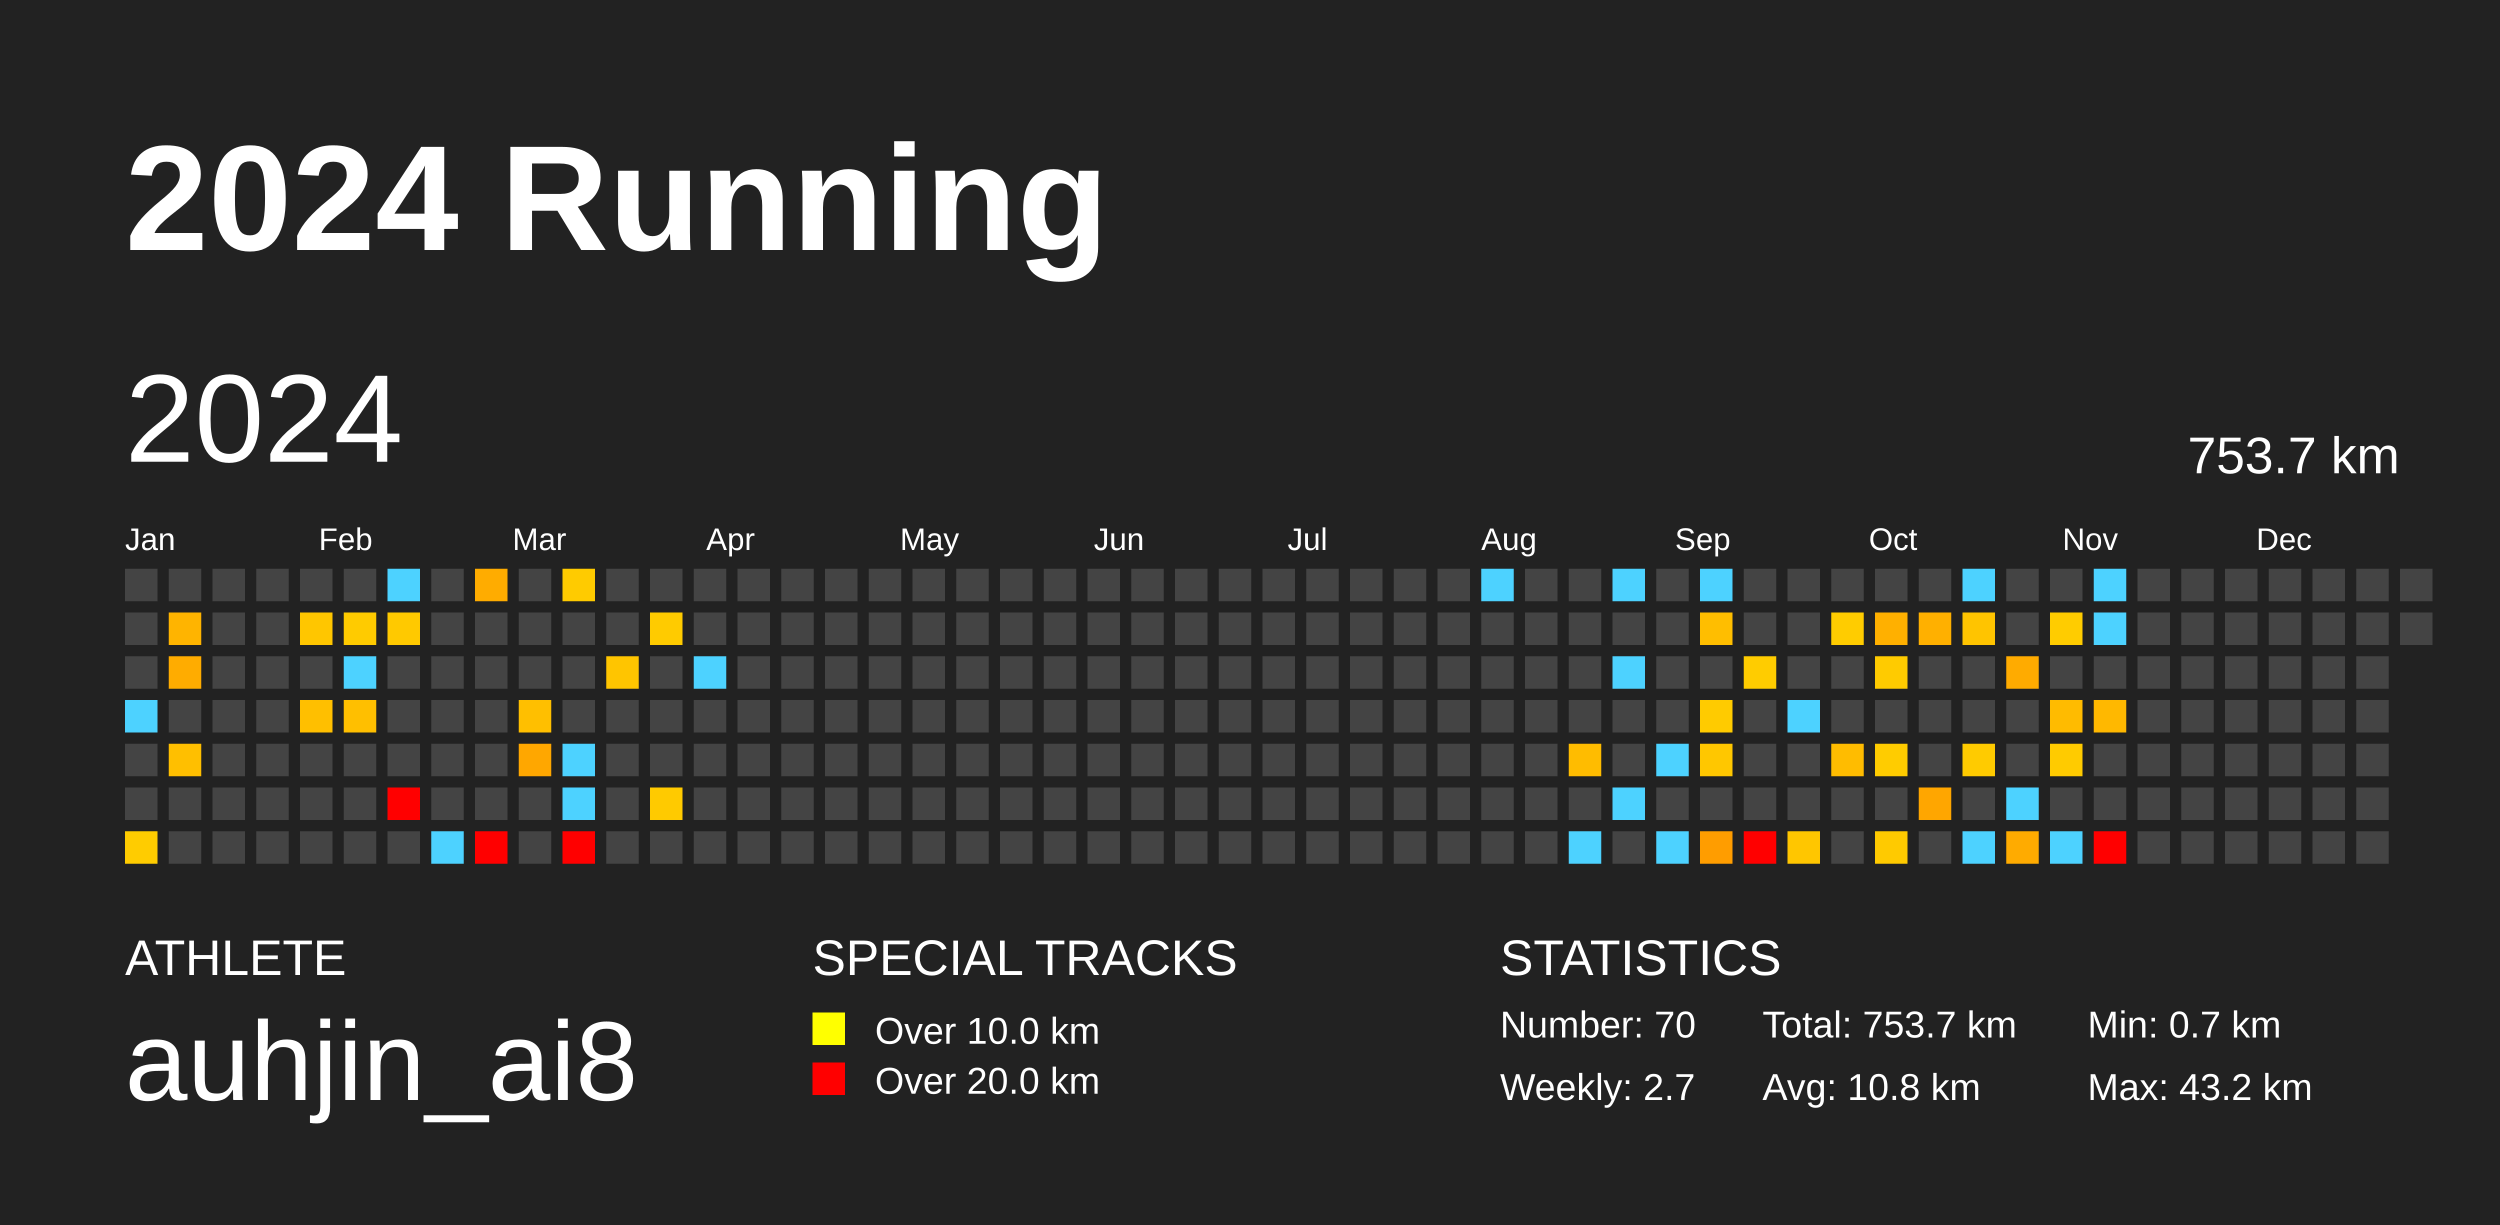
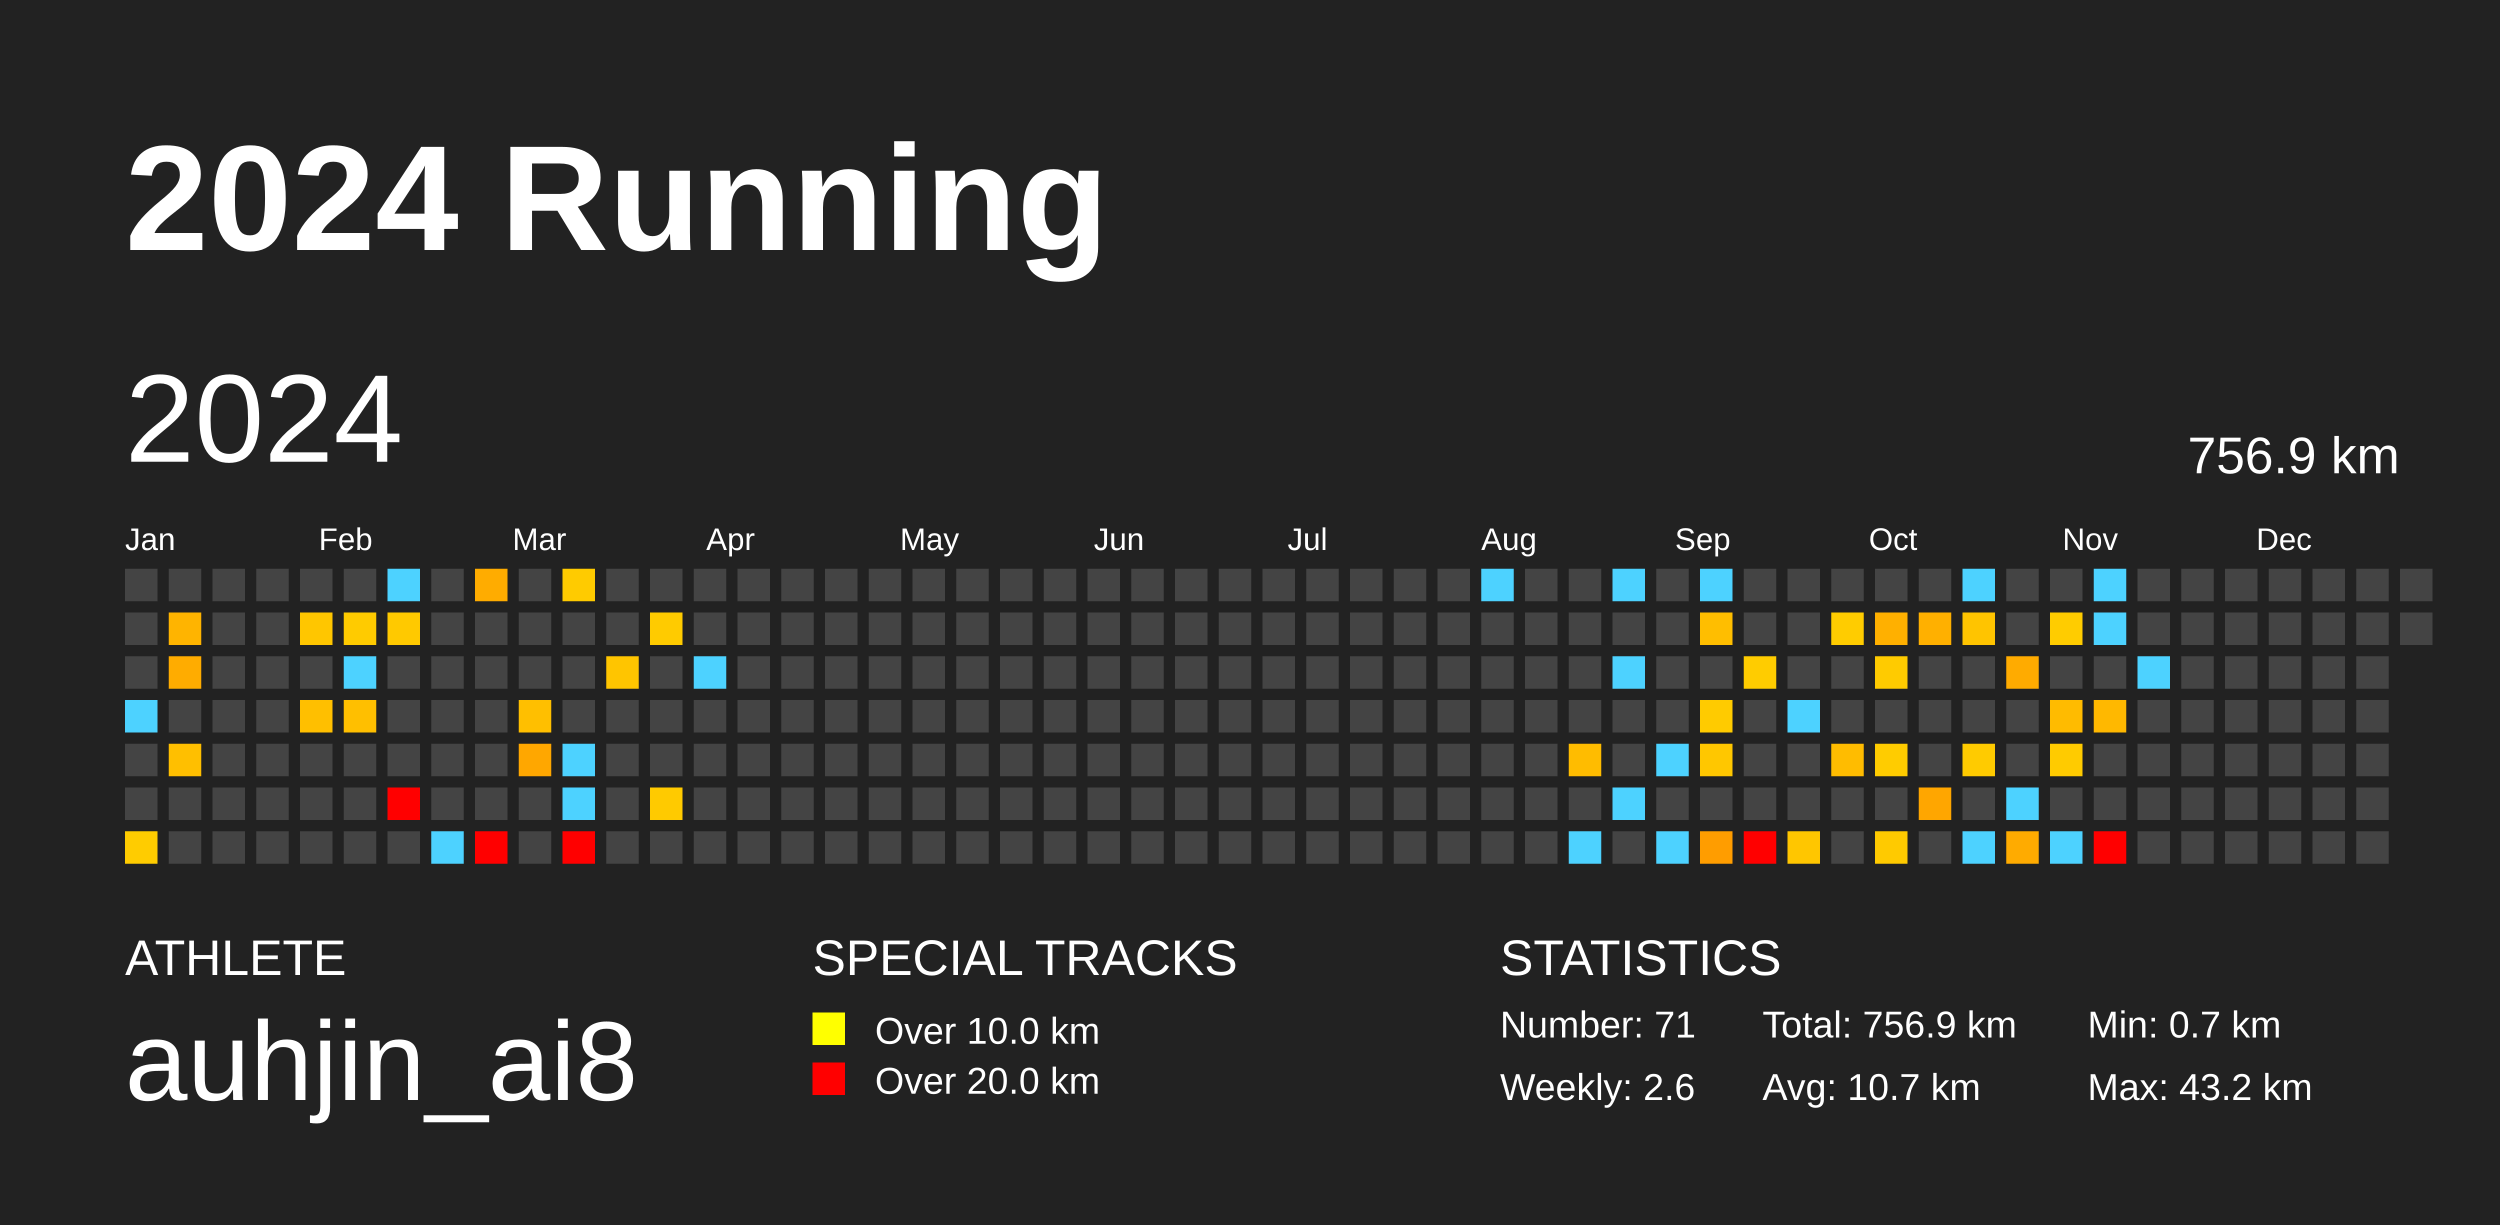
<svg xmlns="http://www.w3.org/2000/svg" baseProfile="full" height="98mm" version="1.1" viewBox="0,0,200,98" width="200mm">
  <defs />
  <rect fill="#222222" height="98" width="200" x="0" y="0" />
  <text fill="#FFFFFF" style="font-size:12px; font-family:Arial; font-weight:bold;" x="10" y="20">2024 Running</text>
  <text fill="#FFFFFF" style="font-size:4px; font-family:Arial" x="10" y="78">ATHLETE</text>
  <text fill="#FFFFFF" style="font-size:9px; font-family:Arial" x="10" y="88">auhjin_ai8</text>
  <text fill="#FFFFFF" style="font-size:4px; font-family:Arial" x="65" y="78">SPECIAL TRACKS</text>
  <rect fill="yellow" height="2.6" width="2.6" x="65" y="81" />
  <text fill="#FFFFFF" style="font-size:3px; font-family:Arial" x="70" y="83.5">Over 10.0 km</text>
  <rect fill="red" height="2.6" width="2.6" x="65" y="85" />
  <text fill="#FFFFFF" style="font-size:3px; font-family:Arial" x="70" y="87.5">Over 20.0 km</text>
  <text fill="#FFFFFF" style="font-size:4px; font-family:Arial" x="120" y="78">STATISTICS</text>
-   <text fill="#FFFFFF" style="font-size:3px; font-family:Arial" x="120" y="83">Number: 70</text>
-   <text fill="#FFFFFF" style="font-size:3px; font-family:Arial" x="120" y="88">Weekly: 2.7</text>
-   <text fill="#FFFFFF" style="font-size:3px; font-family:Arial" x="141" y="83">Total: 753.7 km</text>
-   <text fill="#FFFFFF" style="font-size:3px; font-family:Arial" x="141" y="88">Avg: 10.8 km</text>
+   <text fill="#FFFFFF" style="font-size:3px; font-family:Arial" x="120" y="83">Number: 71</text>
+   <text fill="#FFFFFF" style="font-size:3px; font-family:Arial" x="120" y="88">Weekly: 2.6</text>
+   <text fill="#FFFFFF" style="font-size:3px; font-family:Arial" x="141" y="83">Total: 756.9 km</text>
+   <text fill="#FFFFFF" style="font-size:3px; font-family:Arial" x="141" y="88">Avg: 10.7 km</text>
  <text fill="#FFFFFF" style="font-size:3px; font-family:Arial" x="167" y="83">Min: 0.7 km</text>
  <text fill="#FFFFFF" style="font-size:3px; font-family:Arial" x="167" y="88">Max: 43.2 km</text>
  <text dominant-baseline="hanging" fill="#FFFFFF" style="font-size:10.0px; font-family:Arial;" x="10" y="30">2024</text>
-   <text dominant-baseline="hanging" fill="#FFFFFF" style="font-size:4.125px; font-family:Arial;" x="175" y="35">753.7 km</text>
+   <text dominant-baseline="hanging" fill="#FFFFFF" style="font-size:4.125px; font-family:Arial;" x="175" y="35">756.9 km</text>
  <text fill="#FFFFFF" style="font-size:2.5px; font-family:Arial" x="10.0" y="44">Jan</text>
  <text fill="#FFFFFF" style="font-size:2.5px; font-family:Arial" x="25.5" y="44">Feb</text>
  <text fill="#FFFFFF" style="font-size:2.5px; font-family:Arial" x="41.0" y="44">Mar</text>
  <text fill="#FFFFFF" style="font-size:2.5px; font-family:Arial" x="56.5" y="44">Apr</text>
  <text fill="#FFFFFF" style="font-size:2.5px; font-family:Arial" x="72.0" y="44">May</text>
  <text fill="#FFFFFF" style="font-size:2.5px; font-family:Arial" x="87.5" y="44">Jun</text>
  <text fill="#FFFFFF" style="font-size:2.5px; font-family:Arial" x="103.0" y="44">Jul</text>
  <text fill="#FFFFFF" style="font-size:2.5px; font-family:Arial" x="118.5" y="44">Aug</text>
  <text fill="#FFFFFF" style="font-size:2.5px; font-family:Arial" x="134.0" y="44">Sep</text>
  <text fill="#FFFFFF" style="font-size:2.5px; font-family:Arial" x="149.5" y="44">Oct</text>
  <text fill="#FFFFFF" style="font-size:2.5px; font-family:Arial" x="165.0" y="44">Nov</text>
  <text fill="#FFFFFF" style="font-size:2.5px; font-family:Arial" x="180.5" y="44">Dec</text>
  <rect fill="#444444" height="2.6" width="2.6" x="10.0" y="45.5" />
  <rect fill="#444444" height="2.6" width="2.6" x="10.0" y="49.0" />
  <rect fill="#444444" height="2.6" width="2.6" x="10.0" y="52.5" />
  <rect fill="#4dd2ff" height="2.6" width="2.6" x="10.0" y="56.0" />
  <rect fill="#444444" height="2.6" width="2.6" x="10.0" y="59.5" />
  <rect fill="#444444" height="2.6" width="2.6" x="10.0" y="63.0" />
  <rect fill="#ffcc00" height="2.6" width="2.6" x="10.0" y="66.5" />
  <rect fill="#444444" height="2.6" width="2.6" x="13.5" y="45.5" />
  <rect fill="#ffb400" height="2.6" width="2.6" x="13.5" y="49.0" />
  <rect fill="#ffac00" height="2.6" width="2.6" x="13.5" y="52.5" />
  <rect fill="#444444" height="2.6" width="2.6" x="13.5" y="56.0" />
  <rect fill="#ffbf00" height="2.6" width="2.6" x="13.5" y="59.5" />
  <rect fill="#444444" height="2.6" width="2.6" x="13.5" y="63.0" />
  <rect fill="#444444" height="2.6" width="2.6" x="13.5" y="66.5" />
  <rect fill="#444444" height="2.6" width="2.6" x="17.0" y="45.5" />
  <rect fill="#444444" height="2.6" width="2.6" x="17.0" y="49.0" />
  <rect fill="#444444" height="2.6" width="2.6" x="17.0" y="52.5" />
  <rect fill="#444444" height="2.6" width="2.6" x="17.0" y="56.0" />
  <rect fill="#444444" height="2.6" width="2.6" x="17.0" y="59.5" />
  <rect fill="#444444" height="2.6" width="2.6" x="17.0" y="63.0" />
  <rect fill="#444444" height="2.6" width="2.6" x="17.0" y="66.5" />
  <rect fill="#444444" height="2.6" width="2.6" x="20.5" y="45.5" />
  <rect fill="#444444" height="2.6" width="2.6" x="20.5" y="49.0" />
  <rect fill="#444444" height="2.6" width="2.6" x="20.5" y="52.5" />
  <rect fill="#444444" height="2.6" width="2.6" x="20.5" y="56.0" />
  <rect fill="#444444" height="2.6" width="2.6" x="20.5" y="59.5" />
  <rect fill="#444444" height="2.6" width="2.6" x="20.5" y="63.0" />
  <rect fill="#444444" height="2.6" width="2.6" x="20.5" y="66.5" />
  <rect fill="#444444" height="2.6" width="2.6" x="24.0" y="45.5" />
  <rect fill="#ffc600" height="2.6" width="2.6" x="24.0" y="49.0" />
  <rect fill="#444444" height="2.6" width="2.6" x="24.0" y="52.5" />
  <rect fill="#ffbf00" height="2.6" width="2.6" x="24.0" y="56.0" />
  <rect fill="#444444" height="2.6" width="2.6" x="24.0" y="59.5" />
  <rect fill="#444444" height="2.6" width="2.6" x="24.0" y="63.0" />
  <rect fill="#444444" height="2.6" width="2.6" x="24.0" y="66.5" />
  <rect fill="#444444" height="2.6" width="2.6" x="27.5" y="45.5" />
  <rect fill="#ffcb00" height="2.6" width="2.6" x="27.5" y="49.0" />
  <rect fill="#4dd2ff" height="2.6" width="2.6" x="27.5" y="52.5" />
  <rect fill="#ffbf00" height="2.6" width="2.6" x="27.5" y="56.0" />
  <rect fill="#444444" height="2.6" width="2.6" x="27.5" y="59.5" />
  <rect fill="#444444" height="2.6" width="2.6" x="27.5" y="63.0" />
  <rect fill="#444444" height="2.6" width="2.6" x="27.5" y="66.5" />
  <rect fill="#4dd2ff" height="2.6" width="2.6" x="31.0" y="45.5" />
  <rect fill="#ffc900" height="2.6" width="2.6" x="31.0" y="49.0" />
  <rect fill="#444444" height="2.6" width="2.6" x="31.0" y="52.5" />
  <rect fill="#444444" height="2.6" width="2.6" x="31.0" y="56.0" />
  <rect fill="#444444" height="2.6" width="2.6" x="31.0" y="59.5" />
  <rect fill="red" height="2.6" width="2.6" x="31.0" y="63.0" />
  <rect fill="#444444" height="2.6" width="2.6" x="31.0" y="66.5" />
  <rect fill="#444444" height="2.6" width="2.6" x="34.5" y="45.5" />
  <rect fill="#444444" height="2.6" width="2.6" x="34.5" y="49.0" />
  <rect fill="#444444" height="2.6" width="2.6" x="34.5" y="52.5" />
  <rect fill="#444444" height="2.6" width="2.6" x="34.5" y="56.0" />
  <rect fill="#444444" height="2.6" width="2.6" x="34.5" y="59.5" />
  <rect fill="#444444" height="2.6" width="2.6" x="34.5" y="63.0" />
  <rect fill="#4dd2ff" height="2.6" width="2.6" x="34.5" y="66.5" />
  <rect fill="#ffac00" height="2.6" width="2.6" x="38.0" y="45.5" />
  <rect fill="#444444" height="2.6" width="2.6" x="38.0" y="49.0" />
  <rect fill="#444444" height="2.6" width="2.6" x="38.0" y="52.5" />
  <rect fill="#444444" height="2.6" width="2.6" x="38.0" y="56.0" />
  <rect fill="#444444" height="2.6" width="2.6" x="38.0" y="59.5" />
  <rect fill="#444444" height="2.6" width="2.6" x="38.0" y="63.0" />
  <rect fill="red" height="2.6" width="2.6" x="38.0" y="66.5" />
  <rect fill="#444444" height="2.6" width="2.6" x="41.5" y="45.5" />
  <rect fill="#444444" height="2.6" width="2.6" x="41.5" y="49.0" />
  <rect fill="#444444" height="2.6" width="2.6" x="41.5" y="52.5" />
  <rect fill="#ffbf00" height="2.6" width="2.6" x="41.5" y="56.0" />
  <rect fill="#ffa700" height="2.6" width="2.6" x="41.5" y="59.5" />
  <rect fill="#444444" height="2.6" width="2.6" x="41.5" y="63.0" />
  <rect fill="#444444" height="2.6" width="2.6" x="41.5" y="66.5" />
  <rect fill="#ffcb00" height="2.6" width="2.6" x="45.0" y="45.5" />
  <rect fill="#444444" height="2.6" width="2.6" x="45.0" y="49.0" />
  <rect fill="#444444" height="2.6" width="2.6" x="45.0" y="52.5" />
  <rect fill="#444444" height="2.6" width="2.6" x="45.0" y="56.0" />
  <rect fill="#4dd2ff" height="2.6" width="2.6" x="45.0" y="59.5" />
  <rect fill="#4dd2ff" height="2.6" width="2.6" x="45.0" y="63.0" />
  <rect fill="red" height="2.6" width="2.6" x="45.0" y="66.5" />
  <rect fill="#444444" height="2.6" width="2.6" x="48.5" y="45.5" />
  <rect fill="#444444" height="2.6" width="2.6" x="48.5" y="49.0" />
  <rect fill="#ffc500" height="2.6" width="2.6" x="48.5" y="52.5" />
  <rect fill="#444444" height="2.6" width="2.6" x="48.5" y="56.0" />
  <rect fill="#444444" height="2.6" width="2.6" x="48.5" y="59.5" />
  <rect fill="#444444" height="2.6" width="2.6" x="48.5" y="63.0" />
  <rect fill="#444444" height="2.6" width="2.6" x="48.5" y="66.5" />
  <rect fill="#444444" height="2.6" width="2.6" x="52.0" y="45.5" />
  <rect fill="#ffcb00" height="2.6" width="2.6" x="52.0" y="49.0" />
  <rect fill="#444444" height="2.6" width="2.6" x="52.0" y="52.5" />
  <rect fill="#444444" height="2.6" width="2.6" x="52.0" y="56.0" />
  <rect fill="#444444" height="2.6" width="2.6" x="52.0" y="59.5" />
  <rect fill="#ffca00" height="2.6" width="2.6" x="52.0" y="63.0" />
  <rect fill="#444444" height="2.6" width="2.6" x="52.0" y="66.5" />
  <rect fill="#444444" height="2.6" width="2.6" x="55.5" y="45.5" />
  <rect fill="#444444" height="2.6" width="2.6" x="55.5" y="49.0" />
  <rect fill="#4dd2ff" height="2.6" width="2.6" x="55.5" y="52.5" />
  <rect fill="#444444" height="2.6" width="2.6" x="55.5" y="56.0" />
  <rect fill="#444444" height="2.6" width="2.6" x="55.5" y="59.5" />
  <rect fill="#444444" height="2.6" width="2.6" x="55.5" y="63.0" />
  <rect fill="#444444" height="2.6" width="2.6" x="55.5" y="66.5" />
  <rect fill="#444444" height="2.6" width="2.6" x="59.0" y="45.5" />
  <rect fill="#444444" height="2.6" width="2.6" x="59.0" y="49.0" />
  <rect fill="#444444" height="2.6" width="2.6" x="59.0" y="52.5" />
  <rect fill="#444444" height="2.6" width="2.6" x="59.0" y="56.0" />
  <rect fill="#444444" height="2.6" width="2.6" x="59.0" y="59.5" />
  <rect fill="#444444" height="2.6" width="2.6" x="59.0" y="63.0" />
  <rect fill="#444444" height="2.6" width="2.6" x="59.0" y="66.5" />
  <rect fill="#444444" height="2.6" width="2.6" x="62.5" y="45.5" />
  <rect fill="#444444" height="2.6" width="2.6" x="62.5" y="49.0" />
  <rect fill="#444444" height="2.6" width="2.6" x="62.5" y="52.5" />
  <rect fill="#444444" height="2.6" width="2.6" x="62.5" y="56.0" />
  <rect fill="#444444" height="2.6" width="2.6" x="62.5" y="59.5" />
  <rect fill="#444444" height="2.6" width="2.6" x="62.5" y="63.0" />
  <rect fill="#444444" height="2.6" width="2.6" x="62.5" y="66.5" />
  <rect fill="#444444" height="2.6" width="2.6" x="66.0" y="45.5" />
  <rect fill="#444444" height="2.6" width="2.6" x="66.0" y="49.0" />
  <rect fill="#444444" height="2.6" width="2.6" x="66.0" y="52.5" />
  <rect fill="#444444" height="2.6" width="2.6" x="66.0" y="56.0" />
  <rect fill="#444444" height="2.6" width="2.6" x="66.0" y="59.5" />
  <rect fill="#444444" height="2.6" width="2.6" x="66.0" y="63.0" />
  <rect fill="#444444" height="2.6" width="2.6" x="66.0" y="66.5" />
  <rect fill="#444444" height="2.6" width="2.6" x="69.5" y="45.5" />
  <rect fill="#444444" height="2.6" width="2.6" x="69.5" y="49.0" />
  <rect fill="#444444" height="2.6" width="2.6" x="69.5" y="52.5" />
  <rect fill="#444444" height="2.6" width="2.6" x="69.5" y="56.0" />
  <rect fill="#444444" height="2.6" width="2.6" x="69.5" y="59.5" />
  <rect fill="#444444" height="2.6" width="2.6" x="69.5" y="63.0" />
  <rect fill="#444444" height="2.6" width="2.6" x="69.5" y="66.5" />
  <rect fill="#444444" height="2.6" width="2.6" x="73.0" y="45.5" />
  <rect fill="#444444" height="2.6" width="2.6" x="73.0" y="49.0" />
  <rect fill="#444444" height="2.6" width="2.6" x="73.0" y="52.5" />
  <rect fill="#444444" height="2.6" width="2.6" x="73.0" y="56.0" />
  <rect fill="#444444" height="2.6" width="2.6" x="73.0" y="59.5" />
  <rect fill="#444444" height="2.6" width="2.6" x="73.0" y="63.0" />
  <rect fill="#444444" height="2.6" width="2.6" x="73.0" y="66.5" />
  <rect fill="#444444" height="2.6" width="2.6" x="76.5" y="45.5" />
  <rect fill="#444444" height="2.6" width="2.6" x="76.5" y="49.0" />
  <rect fill="#444444" height="2.6" width="2.6" x="76.5" y="52.5" />
  <rect fill="#444444" height="2.6" width="2.6" x="76.5" y="56.0" />
  <rect fill="#444444" height="2.6" width="2.6" x="76.5" y="59.5" />
  <rect fill="#444444" height="2.6" width="2.6" x="76.5" y="63.0" />
  <rect fill="#444444" height="2.6" width="2.6" x="76.5" y="66.5" />
  <rect fill="#444444" height="2.6" width="2.6" x="80.0" y="45.5" />
  <rect fill="#444444" height="2.6" width="2.6" x="80.0" y="49.0" />
  <rect fill="#444444" height="2.6" width="2.6" x="80.0" y="52.5" />
  <rect fill="#444444" height="2.6" width="2.6" x="80.0" y="56.0" />
  <rect fill="#444444" height="2.6" width="2.6" x="80.0" y="59.5" />
  <rect fill="#444444" height="2.6" width="2.6" x="80.0" y="63.0" />
  <rect fill="#444444" height="2.6" width="2.6" x="80.0" y="66.5" />
  <rect fill="#444444" height="2.6" width="2.6" x="83.5" y="45.5" />
  <rect fill="#444444" height="2.6" width="2.6" x="83.5" y="49.0" />
  <rect fill="#444444" height="2.6" width="2.6" x="83.5" y="52.5" />
  <rect fill="#444444" height="2.6" width="2.6" x="83.5" y="56.0" />
  <rect fill="#444444" height="2.6" width="2.6" x="83.5" y="59.5" />
  <rect fill="#444444" height="2.6" width="2.6" x="83.5" y="63.0" />
  <rect fill="#444444" height="2.6" width="2.6" x="83.5" y="66.5" />
  <rect fill="#444444" height="2.6" width="2.6" x="87.0" y="45.5" />
  <rect fill="#444444" height="2.6" width="2.6" x="87.0" y="49.0" />
  <rect fill="#444444" height="2.6" width="2.6" x="87.0" y="52.5" />
  <rect fill="#444444" height="2.6" width="2.6" x="87.0" y="56.0" />
  <rect fill="#444444" height="2.6" width="2.6" x="87.0" y="59.5" />
  <rect fill="#444444" height="2.6" width="2.6" x="87.0" y="63.0" />
  <rect fill="#444444" height="2.6" width="2.6" x="87.0" y="66.5" />
  <rect fill="#444444" height="2.6" width="2.6" x="90.5" y="45.5" />
  <rect fill="#444444" height="2.6" width="2.6" x="90.5" y="49.0" />
  <rect fill="#444444" height="2.6" width="2.6" x="90.5" y="52.5" />
  <rect fill="#444444" height="2.6" width="2.6" x="90.5" y="56.0" />
  <rect fill="#444444" height="2.6" width="2.6" x="90.5" y="59.5" />
  <rect fill="#444444" height="2.6" width="2.6" x="90.5" y="63.0" />
  <rect fill="#444444" height="2.6" width="2.6" x="90.5" y="66.5" />
  <rect fill="#444444" height="2.6" width="2.6" x="94.0" y="45.5" />
  <rect fill="#444444" height="2.6" width="2.6" x="94.0" y="49.0" />
  <rect fill="#444444" height="2.6" width="2.6" x="94.0" y="52.5" />
  <rect fill="#444444" height="2.6" width="2.6" x="94.0" y="56.0" />
  <rect fill="#444444" height="2.6" width="2.6" x="94.0" y="59.5" />
  <rect fill="#444444" height="2.6" width="2.6" x="94.0" y="63.0" />
  <rect fill="#444444" height="2.6" width="2.6" x="94.0" y="66.5" />
  <rect fill="#444444" height="2.6" width="2.6" x="97.5" y="45.5" />
  <rect fill="#444444" height="2.6" width="2.6" x="97.5" y="49.0" />
  <rect fill="#444444" height="2.6" width="2.6" x="97.5" y="52.5" />
  <rect fill="#444444" height="2.6" width="2.6" x="97.5" y="56.0" />
  <rect fill="#444444" height="2.6" width="2.6" x="97.5" y="59.5" />
  <rect fill="#444444" height="2.6" width="2.6" x="97.5" y="63.0" />
  <rect fill="#444444" height="2.6" width="2.6" x="97.5" y="66.5" />
  <rect fill="#444444" height="2.6" width="2.6" x="101.0" y="45.5" />
  <rect fill="#444444" height="2.6" width="2.6" x="101.0" y="49.0" />
  <rect fill="#444444" height="2.6" width="2.6" x="101.0" y="52.5" />
  <rect fill="#444444" height="2.6" width="2.6" x="101.0" y="56.0" />
  <rect fill="#444444" height="2.6" width="2.6" x="101.0" y="59.5" />
  <rect fill="#444444" height="2.6" width="2.6" x="101.0" y="63.0" />
  <rect fill="#444444" height="2.6" width="2.6" x="101.0" y="66.5" />
  <rect fill="#444444" height="2.6" width="2.6" x="104.5" y="45.5" />
  <rect fill="#444444" height="2.6" width="2.6" x="104.5" y="49.0" />
  <rect fill="#444444" height="2.6" width="2.6" x="104.5" y="52.5" />
  <rect fill="#444444" height="2.6" width="2.6" x="104.5" y="56.0" />
  <rect fill="#444444" height="2.6" width="2.6" x="104.5" y="59.5" />
  <rect fill="#444444" height="2.6" width="2.6" x="104.5" y="63.0" />
  <rect fill="#444444" height="2.6" width="2.6" x="104.5" y="66.5" />
  <rect fill="#444444" height="2.6" width="2.6" x="108.0" y="45.5" />
  <rect fill="#444444" height="2.6" width="2.6" x="108.0" y="49.0" />
  <rect fill="#444444" height="2.6" width="2.6" x="108.0" y="52.5" />
  <rect fill="#444444" height="2.6" width="2.6" x="108.0" y="56.0" />
  <rect fill="#444444" height="2.6" width="2.6" x="108.0" y="59.5" />
  <rect fill="#444444" height="2.6" width="2.6" x="108.0" y="63.0" />
  <rect fill="#444444" height="2.6" width="2.6" x="108.0" y="66.5" />
  <rect fill="#444444" height="2.6" width="2.6" x="111.5" y="45.5" />
  <rect fill="#444444" height="2.6" width="2.6" x="111.5" y="49.0" />
  <rect fill="#444444" height="2.6" width="2.6" x="111.5" y="52.5" />
  <rect fill="#444444" height="2.6" width="2.6" x="111.5" y="56.0" />
  <rect fill="#444444" height="2.6" width="2.6" x="111.5" y="59.5" />
  <rect fill="#444444" height="2.6" width="2.6" x="111.5" y="63.0" />
  <rect fill="#444444" height="2.6" width="2.6" x="111.5" y="66.5" />
  <rect fill="#444444" height="2.6" width="2.6" x="115.0" y="45.5" />
  <rect fill="#444444" height="2.6" width="2.6" x="115.0" y="49.0" />
  <rect fill="#444444" height="2.6" width="2.6" x="115.0" y="52.5" />
  <rect fill="#444444" height="2.6" width="2.6" x="115.0" y="56.0" />
  <rect fill="#444444" height="2.6" width="2.6" x="115.0" y="59.5" />
  <rect fill="#444444" height="2.6" width="2.6" x="115.0" y="63.0" />
  <rect fill="#444444" height="2.6" width="2.6" x="115.0" y="66.5" />
  <rect fill="#4dd2ff" height="2.6" width="2.6" x="118.5" y="45.5" />
  <rect fill="#444444" height="2.6" width="2.6" x="118.5" y="49.0" />
  <rect fill="#444444" height="2.6" width="2.6" x="118.5" y="52.5" />
  <rect fill="#444444" height="2.6" width="2.6" x="118.5" y="56.0" />
  <rect fill="#444444" height="2.6" width="2.6" x="118.5" y="59.5" />
  <rect fill="#444444" height="2.6" width="2.6" x="118.5" y="63.0" />
  <rect fill="#444444" height="2.6" width="2.6" x="118.5" y="66.5" />
  <rect fill="#444444" height="2.6" width="2.6" x="122.0" y="45.5" />
  <rect fill="#444444" height="2.6" width="2.6" x="122.0" y="49.0" />
  <rect fill="#444444" height="2.6" width="2.6" x="122.0" y="52.5" />
  <rect fill="#444444" height="2.6" width="2.6" x="122.0" y="56.0" />
  <rect fill="#444444" height="2.6" width="2.6" x="122.0" y="59.5" />
  <rect fill="#444444" height="2.6" width="2.6" x="122.0" y="63.0" />
  <rect fill="#444444" height="2.6" width="2.6" x="122.0" y="66.5" />
  <rect fill="#444444" height="2.6" width="2.6" x="125.5" y="45.5" />
  <rect fill="#444444" height="2.6" width="2.6" x="125.5" y="49.0" />
  <rect fill="#444444" height="2.6" width="2.6" x="125.5" y="52.5" />
  <rect fill="#444444" height="2.6" width="2.6" x="125.5" y="56.0" />
  <rect fill="#ffbc00" height="2.6" width="2.6" x="125.5" y="59.5" />
  <rect fill="#444444" height="2.6" width="2.6" x="125.5" y="63.0" />
  <rect fill="#4dd2ff" height="2.6" width="2.6" x="125.5" y="66.5" />
  <rect fill="#4dd2ff" height="2.6" width="2.6" x="129.0" y="45.5" />
  <rect fill="#444444" height="2.6" width="2.6" x="129.0" y="49.0" />
  <rect fill="#4dd2ff" height="2.6" width="2.6" x="129.0" y="52.5" />
  <rect fill="#444444" height="2.6" width="2.6" x="129.0" y="56.0" />
  <rect fill="#444444" height="2.6" width="2.6" x="129.0" y="59.5" />
  <rect fill="#4dd2ff" height="2.6" width="2.6" x="129.0" y="63.0" />
  <rect fill="#444444" height="2.6" width="2.6" x="129.0" y="66.5" />
  <rect fill="#444444" height="2.6" width="2.6" x="132.5" y="45.5" />
  <rect fill="#444444" height="2.6" width="2.6" x="132.5" y="49.0" />
  <rect fill="#444444" height="2.6" width="2.6" x="132.5" y="52.5" />
  <rect fill="#444444" height="2.6" width="2.6" x="132.5" y="56.0" />
  <rect fill="#4dd2ff" height="2.6" width="2.6" x="132.5" y="59.5" />
  <rect fill="#444444" height="2.6" width="2.6" x="132.5" y="63.0" />
  <rect fill="#4dd2ff" height="2.6" width="2.6" x="132.5" y="66.5" />
  <rect fill="#4dd2ff" height="2.6" width="2.6" x="136.0" y="45.5" />
  <rect fill="#ffbe00" height="2.6" width="2.6" x="136.0" y="49.0" />
  <rect fill="#444444" height="2.6" width="2.6" x="136.0" y="52.5" />
  <rect fill="#ffcb00" height="2.6" width="2.6" x="136.0" y="56.0" />
  <rect fill="#ffc700" height="2.6" width="2.6" x="136.0" y="59.5" />
  <rect fill="#444444" height="2.6" width="2.6" x="136.0" y="63.0" />
  <rect fill="#ff9d00" height="2.6" width="2.6" x="136.0" y="66.5" />
  <rect fill="#444444" height="2.6" width="2.6" x="139.5" y="45.5" />
  <rect fill="#444444" height="2.6" width="2.6" x="139.5" y="49.0" />
  <rect fill="#ffcc00" height="2.6" width="2.6" x="139.5" y="52.5" />
  <rect fill="#444444" height="2.6" width="2.6" x="139.5" y="56.0" />
  <rect fill="#444444" height="2.6" width="2.6" x="139.5" y="59.5" />
  <rect fill="#444444" height="2.6" width="2.6" x="139.5" y="63.0" />
  <rect fill="red" height="2.6" width="2.6" x="139.5" y="66.5" />
  <rect fill="#444444" height="2.6" width="2.6" x="143.0" y="45.5" />
  <rect fill="#444444" height="2.6" width="2.6" x="143.0" y="49.0" />
  <rect fill="#444444" height="2.6" width="2.6" x="143.0" y="52.5" />
  <rect fill="#4dd2ff" height="2.6" width="2.6" x="143.0" y="56.0" />
  <rect fill="#444444" height="2.6" width="2.6" x="143.0" y="59.5" />
  <rect fill="#444444" height="2.6" width="2.6" x="143.0" y="63.0" />
  <rect fill="#ffc600" height="2.6" width="2.6" x="143.0" y="66.5" />
  <rect fill="#444444" height="2.6" width="2.6" x="146.5" y="45.5" />
  <rect fill="#ffcc00" height="2.6" width="2.6" x="146.5" y="49.0" />
  <rect fill="#444444" height="2.6" width="2.6" x="146.5" y="52.5" />
  <rect fill="#444444" height="2.6" width="2.6" x="146.5" y="56.0" />
  <rect fill="#ffbc00" height="2.6" width="2.6" x="146.5" y="59.5" />
  <rect fill="#444444" height="2.6" width="2.6" x="146.5" y="63.0" />
  <rect fill="#444444" height="2.6" width="2.6" x="146.5" y="66.5" />
  <rect fill="#444444" height="2.6" width="2.6" x="150.0" y="45.5" />
  <rect fill="#ffb000" height="2.6" width="2.6" x="150.0" y="49.0" />
  <rect fill="#ffcb00" height="2.6" width="2.6" x="150.0" y="52.5" />
  <rect fill="#444444" height="2.6" width="2.6" x="150.0" y="56.0" />
  <rect fill="#ffcc00" height="2.6" width="2.6" x="150.0" y="59.5" />
  <rect fill="#444444" height="2.6" width="2.6" x="150.0" y="63.0" />
  <rect fill="#ffca00" height="2.6" width="2.6" x="150.0" y="66.5" />
  <rect fill="#444444" height="2.6" width="2.6" x="153.5" y="45.5" />
  <rect fill="#ffb000" height="2.6" width="2.6" x="153.5" y="49.0" />
  <rect fill="#444444" height="2.6" width="2.6" x="153.5" y="52.5" />
  <rect fill="#444444" height="2.6" width="2.6" x="153.5" y="56.0" />
  <rect fill="#444444" height="2.6" width="2.6" x="153.5" y="59.5" />
  <rect fill="#ffa600" height="2.6" width="2.6" x="153.5" y="63.0" />
  <rect fill="#444444" height="2.6" width="2.6" x="153.5" y="66.5" />
  <rect fill="#4dd2ff" height="2.6" width="2.6" x="157.0" y="45.5" />
  <rect fill="#ffc400" height="2.6" width="2.6" x="157.0" y="49.0" />
  <rect fill="#444444" height="2.6" width="2.6" x="157.0" y="52.5" />
  <rect fill="#444444" height="2.6" width="2.6" x="157.0" y="56.0" />
  <rect fill="#ffcb00" height="2.6" width="2.6" x="157.0" y="59.5" />
  <rect fill="#444444" height="2.6" width="2.6" x="157.0" y="63.0" />
  <rect fill="#4dd2ff" height="2.6" width="2.6" x="157.0" y="66.5" />
  <rect fill="#444444" height="2.6" width="2.6" x="160.5" y="45.5" />
  <rect fill="#444444" height="2.6" width="2.6" x="160.5" y="49.0" />
  <rect fill="#ffab00" height="2.6" width="2.6" x="160.5" y="52.5" />
  <rect fill="#444444" height="2.6" width="2.6" x="160.5" y="56.0" />
  <rect fill="#444444" height="2.6" width="2.6" x="160.5" y="59.5" />
  <rect fill="#4dd2ff" height="2.6" width="2.6" x="160.5" y="63.0" />
  <rect fill="#ffab00" height="2.6" width="2.6" x="160.5" y="66.5" />
  <rect fill="#444444" height="2.6" width="2.6" x="164.0" y="45.5" />
  <rect fill="#ffcc00" height="2.6" width="2.6" x="164.0" y="49.0" />
  <rect fill="#444444" height="2.6" width="2.6" x="164.0" y="52.5" />
  <rect fill="#ffbb00" height="2.6" width="2.6" x="164.0" y="56.0" />
  <rect fill="#ffcb00" height="2.6" width="2.6" x="164.0" y="59.5" />
  <rect fill="#444444" height="2.6" width="2.6" x="164.0" y="63.0" />
  <rect fill="#4dd2ff" height="2.6" width="2.6" x="164.0" y="66.5" />
  <rect fill="#4dd2ff" height="2.6" width="2.6" x="167.5" y="45.5" />
  <rect fill="#4dd2ff" height="2.6" width="2.6" x="167.5" y="49.0" />
  <rect fill="#444444" height="2.6" width="2.6" x="167.5" y="52.5" />
  <rect fill="#ffb800" height="2.6" width="2.6" x="167.5" y="56.0" />
  <rect fill="#444444" height="2.6" width="2.6" x="167.5" y="59.5" />
  <rect fill="#444444" height="2.6" width="2.6" x="167.5" y="63.0" />
  <rect fill="red" height="2.6" width="2.6" x="167.5" y="66.5" />
  <rect fill="#444444" height="2.6" width="2.6" x="171.0" y="45.5" />
  <rect fill="#444444" height="2.6" width="2.6" x="171.0" y="49.0" />
-   <rect fill="#444444" height="2.6" width="2.6" x="171.0" y="52.5" />
+   <rect fill="#4dd2ff" height="2.6" width="2.6" x="171.0" y="52.5" />
  <rect fill="#444444" height="2.6" width="2.6" x="171.0" y="56.0" />
  <rect fill="#444444" height="2.6" width="2.6" x="171.0" y="59.5" />
  <rect fill="#444444" height="2.6" width="2.6" x="171.0" y="63.0" />
  <rect fill="#444444" height="2.6" width="2.6" x="171.0" y="66.5" />
  <rect fill="#444444" height="2.6" width="2.6" x="174.5" y="45.5" />
  <rect fill="#444444" height="2.6" width="2.6" x="174.5" y="49.0" />
  <rect fill="#444444" height="2.6" width="2.6" x="174.5" y="52.5" />
  <rect fill="#444444" height="2.6" width="2.6" x="174.5" y="56.0" />
  <rect fill="#444444" height="2.6" width="2.6" x="174.5" y="59.5" />
  <rect fill="#444444" height="2.6" width="2.6" x="174.5" y="63.0" />
  <rect fill="#444444" height="2.6" width="2.6" x="174.5" y="66.5" />
  <rect fill="#444444" height="2.6" width="2.6" x="178.0" y="45.5" />
  <rect fill="#444444" height="2.6" width="2.6" x="178.0" y="49.0" />
  <rect fill="#444444" height="2.6" width="2.6" x="178.0" y="52.5" />
  <rect fill="#444444" height="2.6" width="2.6" x="178.0" y="56.0" />
  <rect fill="#444444" height="2.6" width="2.6" x="178.0" y="59.5" />
  <rect fill="#444444" height="2.6" width="2.6" x="178.0" y="63.0" />
  <rect fill="#444444" height="2.6" width="2.6" x="178.0" y="66.5" />
  <rect fill="#444444" height="2.6" width="2.6" x="181.5" y="45.5" />
  <rect fill="#444444" height="2.6" width="2.6" x="181.5" y="49.0" />
  <rect fill="#444444" height="2.6" width="2.6" x="181.5" y="52.5" />
  <rect fill="#444444" height="2.6" width="2.6" x="181.5" y="56.0" />
  <rect fill="#444444" height="2.6" width="2.6" x="181.5" y="59.5" />
  <rect fill="#444444" height="2.6" width="2.6" x="181.5" y="63.0" />
  <rect fill="#444444" height="2.6" width="2.6" x="181.5" y="66.5" />
  <rect fill="#444444" height="2.6" width="2.6" x="185.0" y="45.5" />
  <rect fill="#444444" height="2.6" width="2.6" x="185.0" y="49.0" />
  <rect fill="#444444" height="2.6" width="2.6" x="185.0" y="52.5" />
  <rect fill="#444444" height="2.6" width="2.6" x="185.0" y="56.0" />
  <rect fill="#444444" height="2.6" width="2.6" x="185.0" y="59.5" />
  <rect fill="#444444" height="2.6" width="2.6" x="185.0" y="63.0" />
  <rect fill="#444444" height="2.6" width="2.6" x="185.0" y="66.5" />
  <rect fill="#444444" height="2.6" width="2.6" x="188.5" y="45.5" />
  <rect fill="#444444" height="2.6" width="2.6" x="188.5" y="49.0" />
  <rect fill="#444444" height="2.6" width="2.6" x="188.5" y="52.5" />
  <rect fill="#444444" height="2.6" width="2.6" x="188.5" y="56.0" />
  <rect fill="#444444" height="2.6" width="2.6" x="188.5" y="59.5" />
  <rect fill="#444444" height="2.6" width="2.6" x="188.5" y="63.0" />
  <rect fill="#444444" height="2.6" width="2.6" x="188.5" y="66.5" />
  <rect fill="#444444" height="2.6" width="2.6" x="192.0" y="45.5" />
  <rect fill="#444444" height="2.6" width="2.6" x="192.0" y="49.0" />
</svg>
